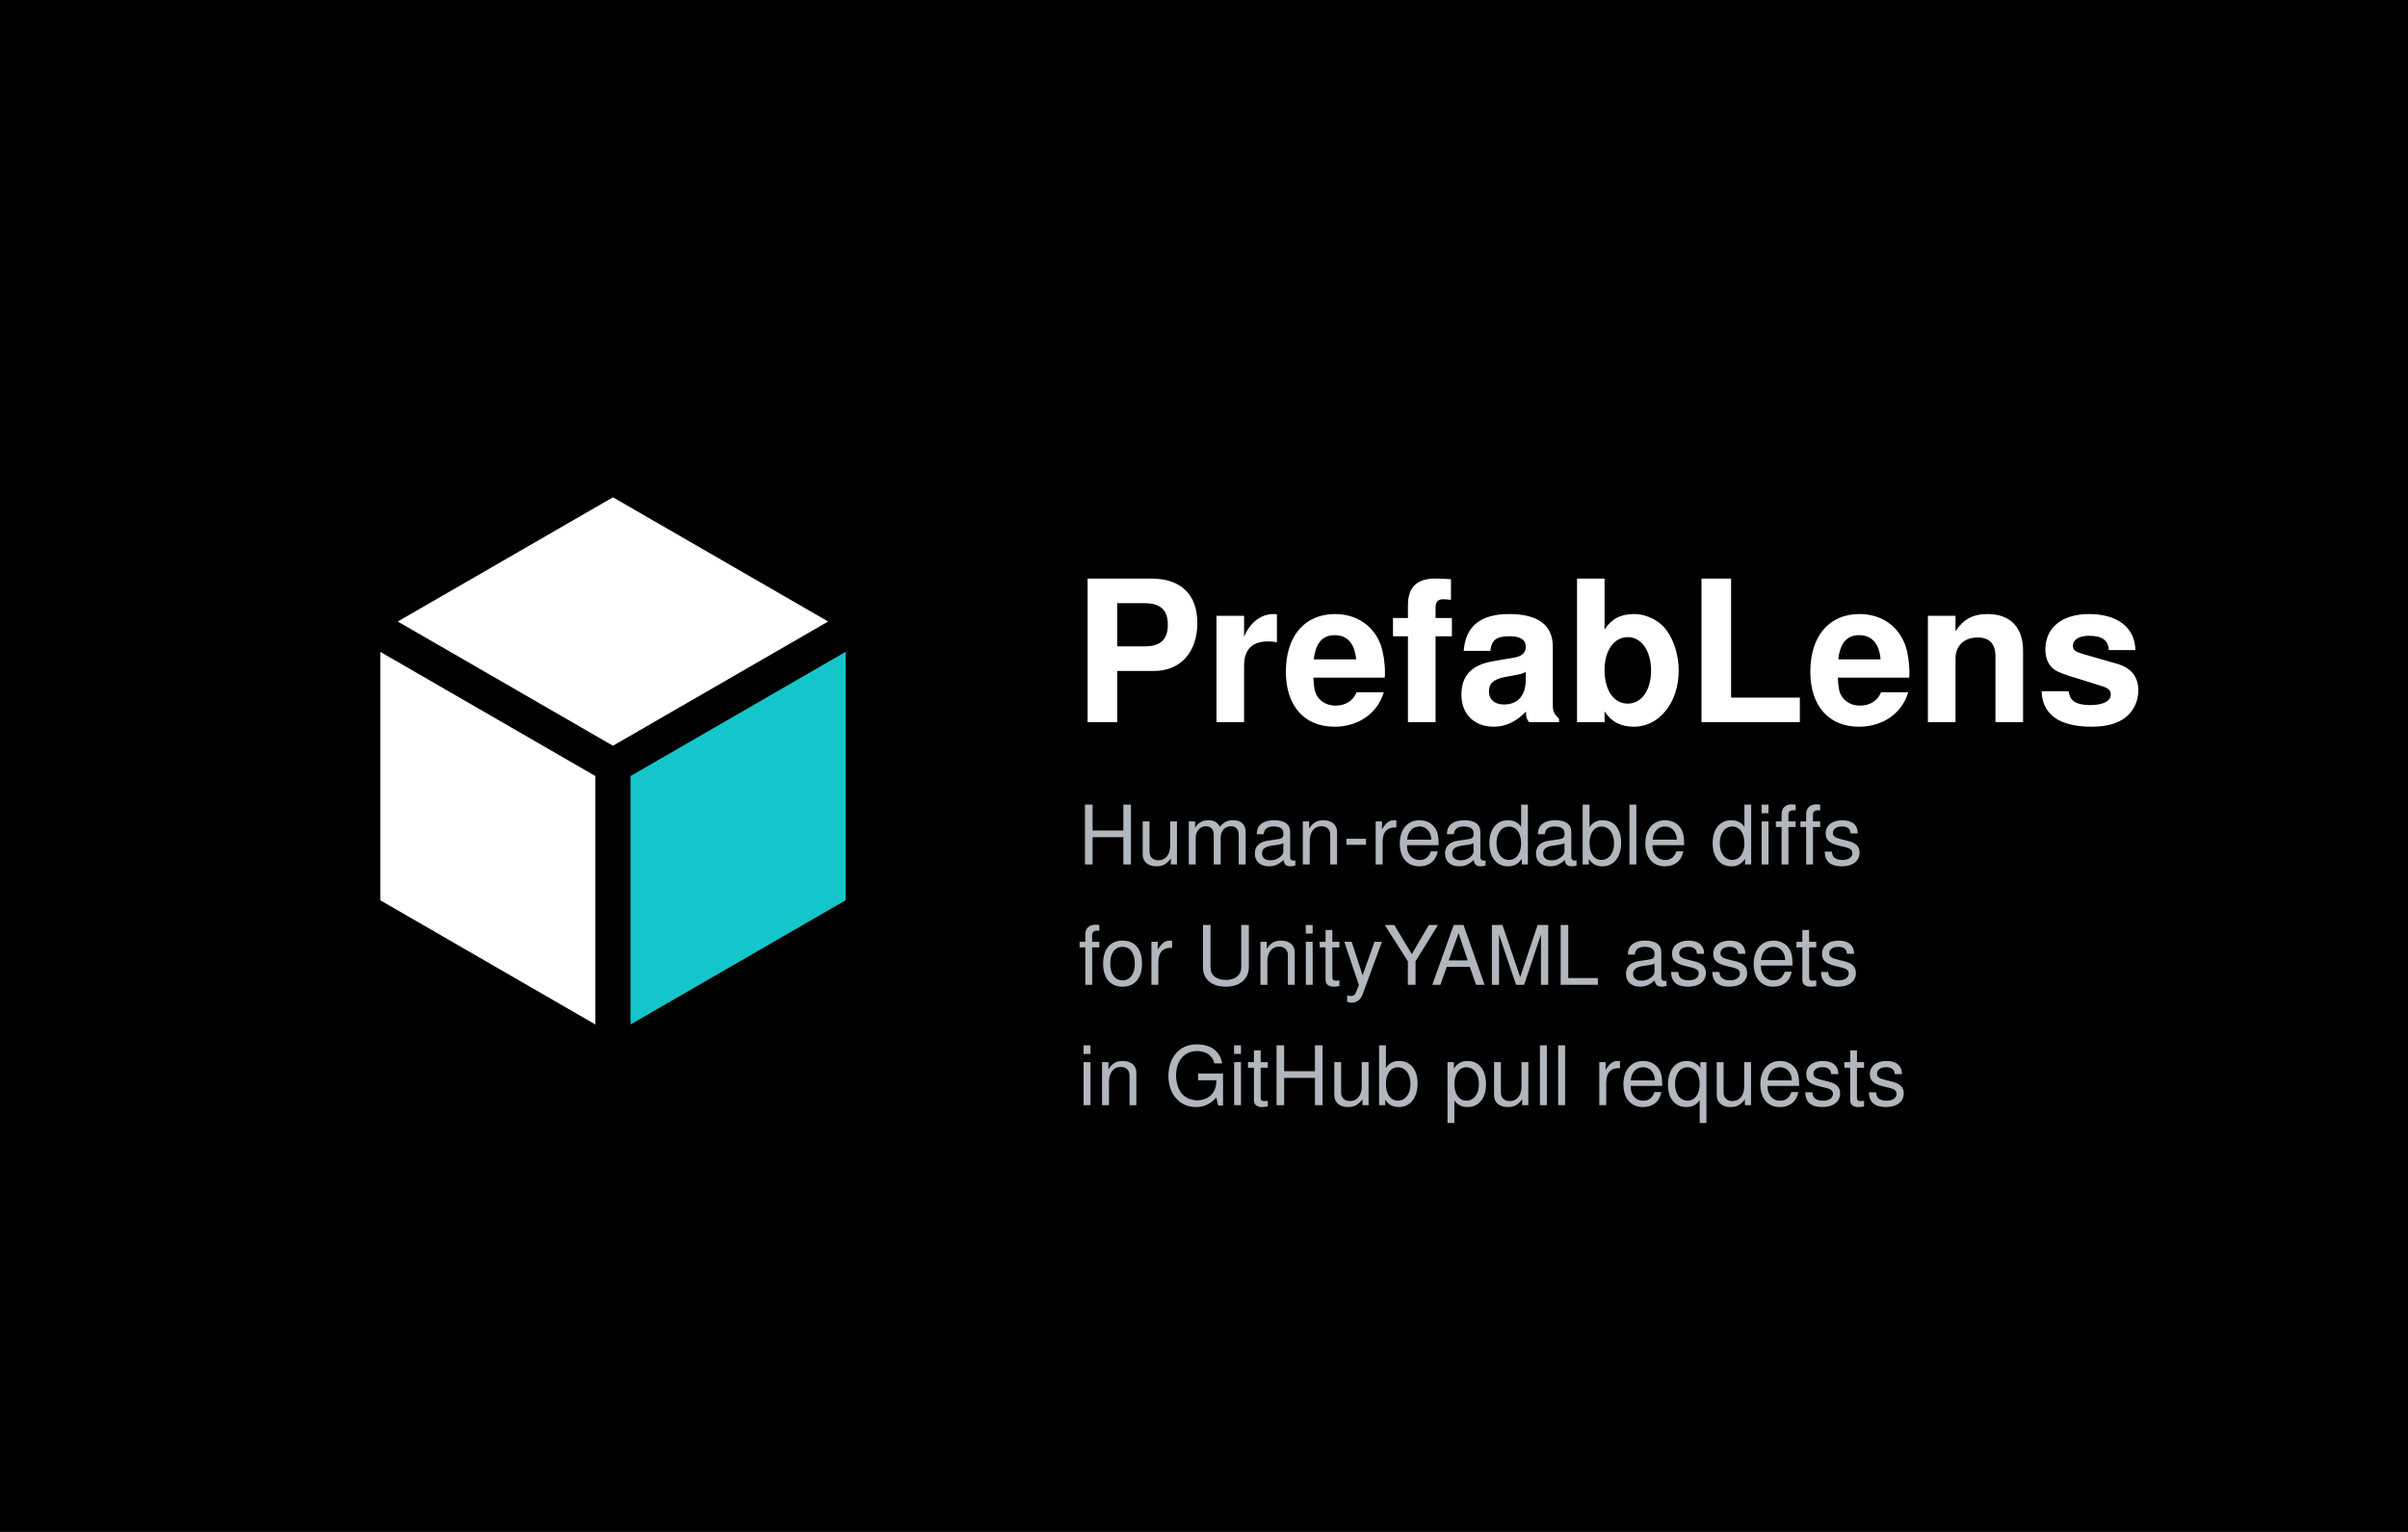
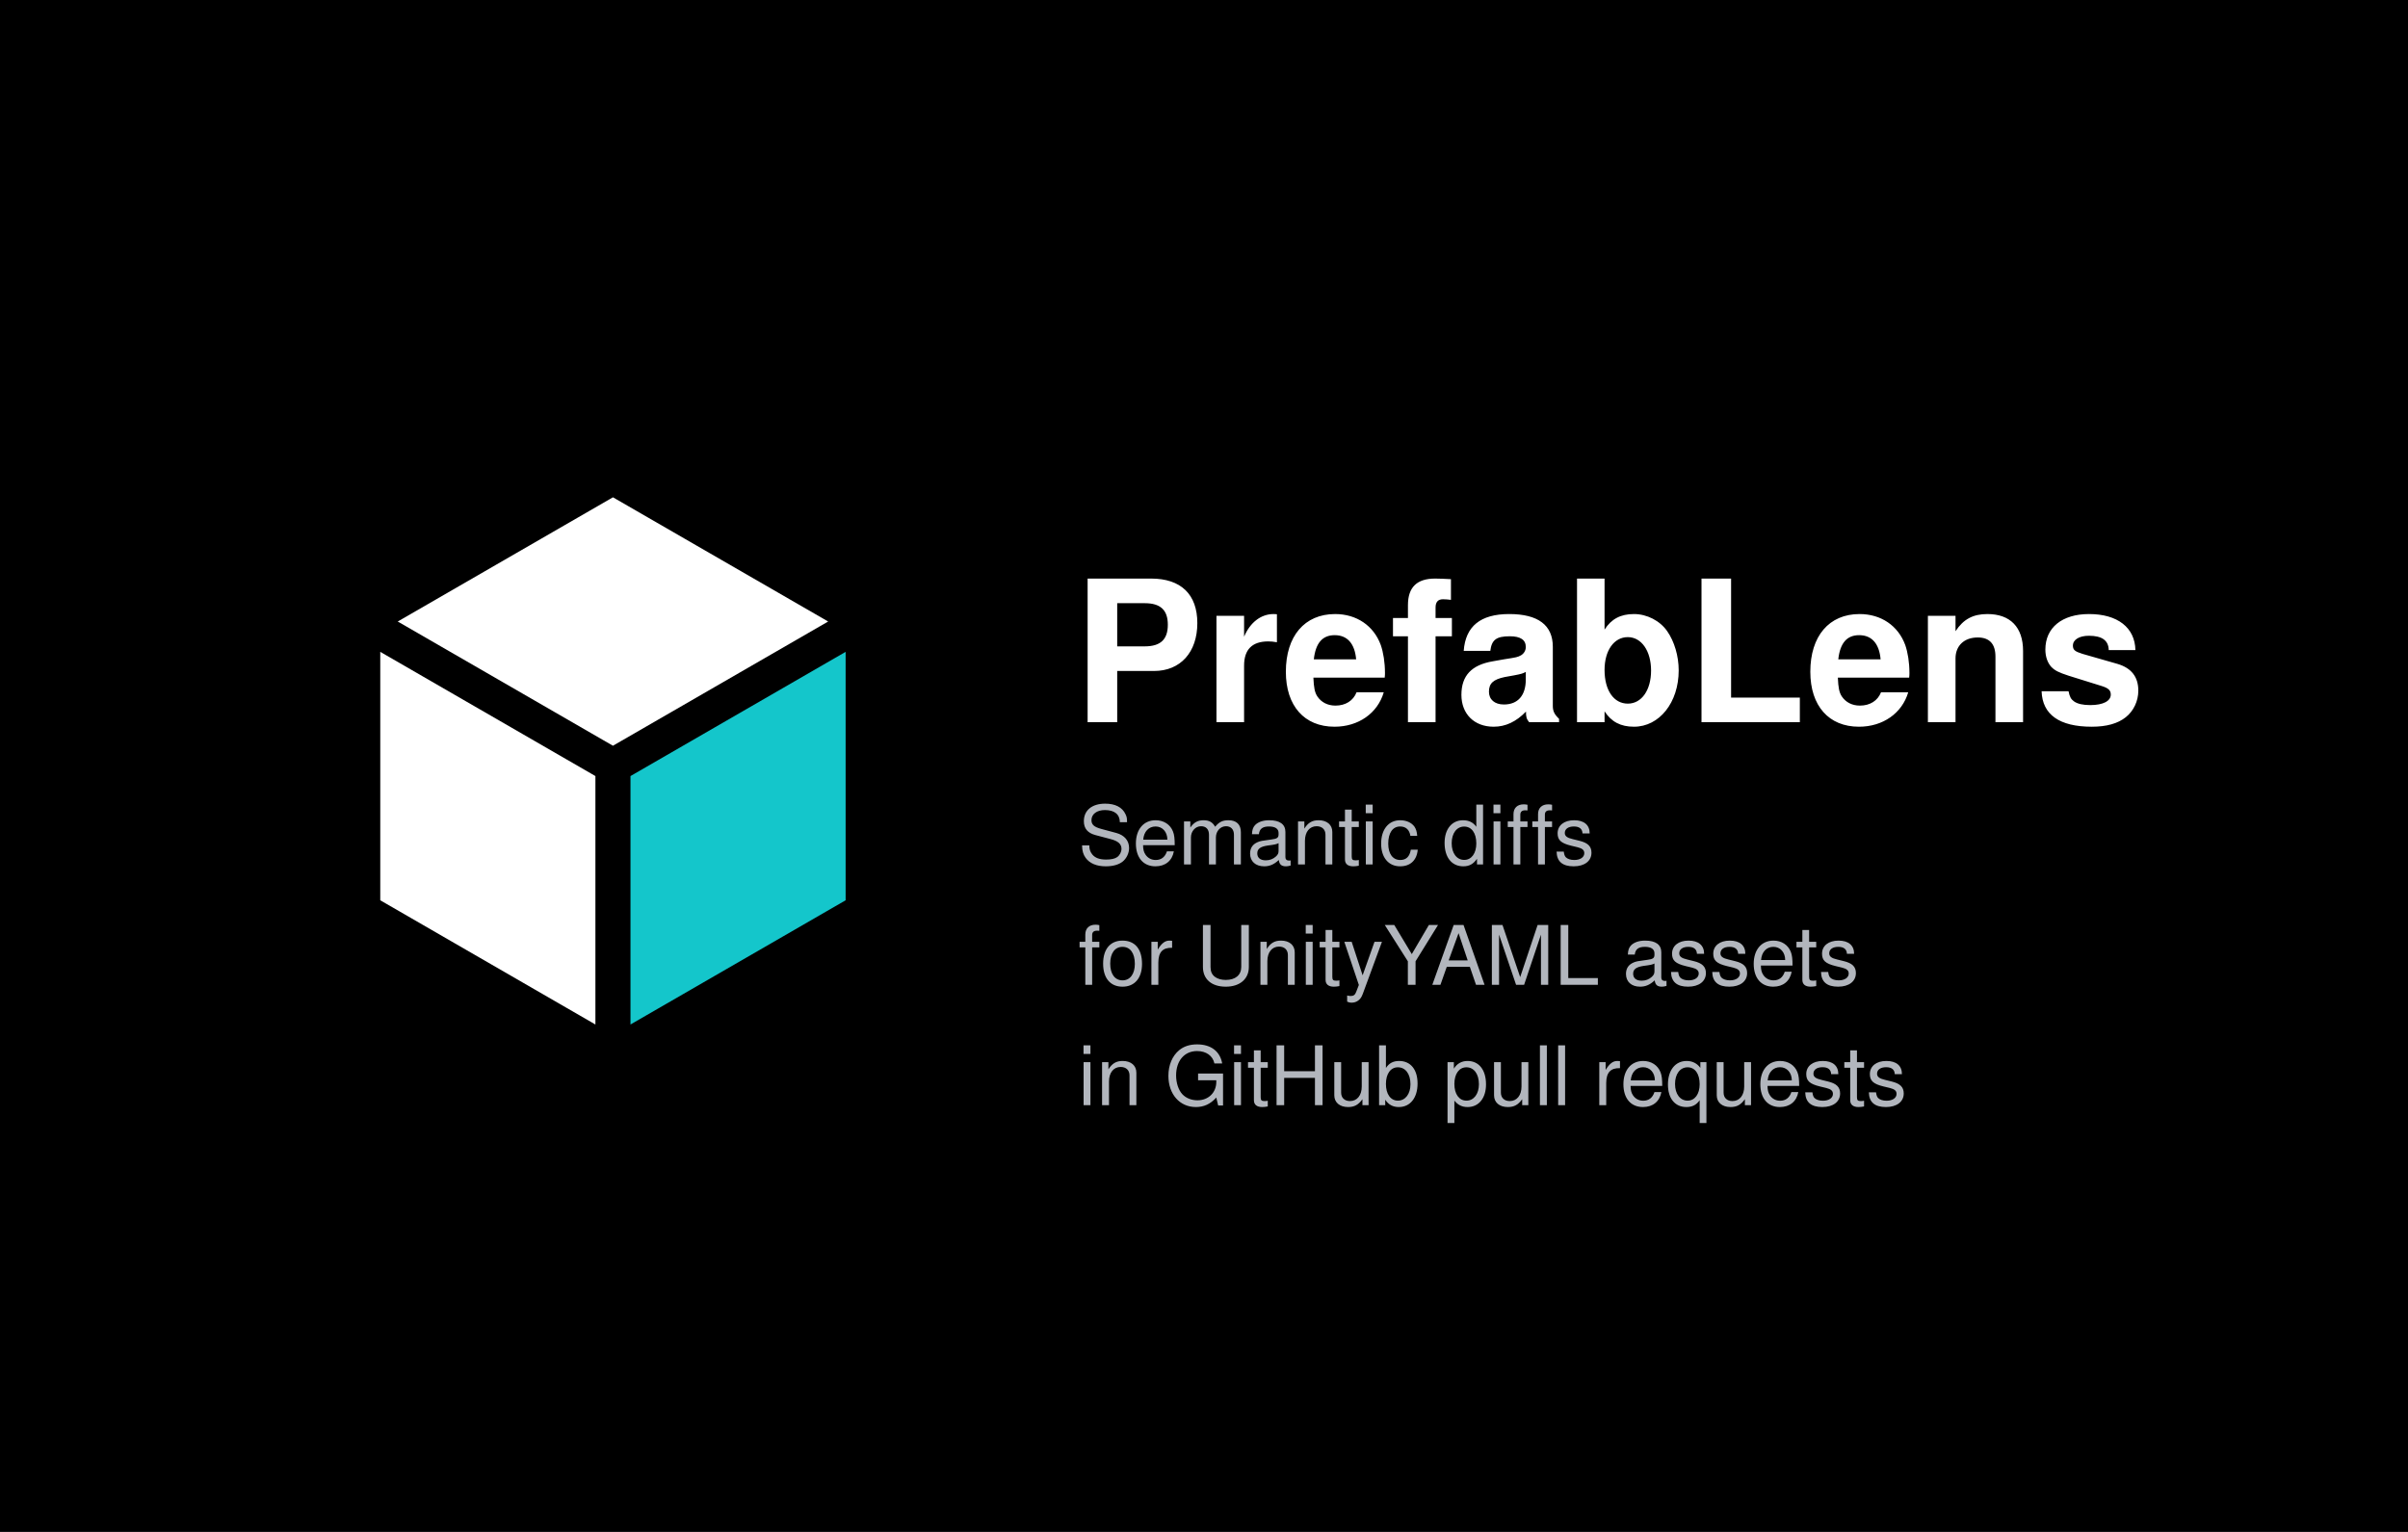
<svg xmlns="http://www.w3.org/2000/svg" viewBox="0 0 440 280">
  <rect width="440" height="280" fill="#000" />
  <g transform="translate(52,80) scale(1.2)">
    <polygon points="50,9.08 82.77,28 50,46.92 17.23,28" fill="#fff" />
    <polygon points="14.57,32.62 47.33,51.54 47.33,89.38 14.57,70.46" fill="#fff" />
    <polygon points="52.67,51.54 85.43,32.62 85.43,70.46 52.67,89.38" fill="#14c6cb" />
  </g>
  <text x="196" y="132" font-family="Helvetica Neue, Helvetica, Arial, sans-serif" font-size="36" font-weight="700" fill="#ffffff">PrefabLens</text>
-   <text x="197" y="158" font-family="Helvetica Neue, Helvetica, Arial, sans-serif" font-size="15" fill="#b2b6bd">Human-readable diffs</text>
+   <text x="197" y="158" font-family="Helvetica Neue, Helvetica, Arial, sans-serif" font-size="15" fill="#b2b6bd">Semantic diffs</text>
  <text x="197" y="180" font-family="Helvetica Neue, Helvetica, Arial, sans-serif" font-size="15" fill="#b2b6bd">for UnityYAML assets</text>
  <text x="197" y="202" font-family="Helvetica Neue, Helvetica, Arial, sans-serif" font-size="15" fill="#b2b6bd">in GitHub pull requests</text>
</svg>
